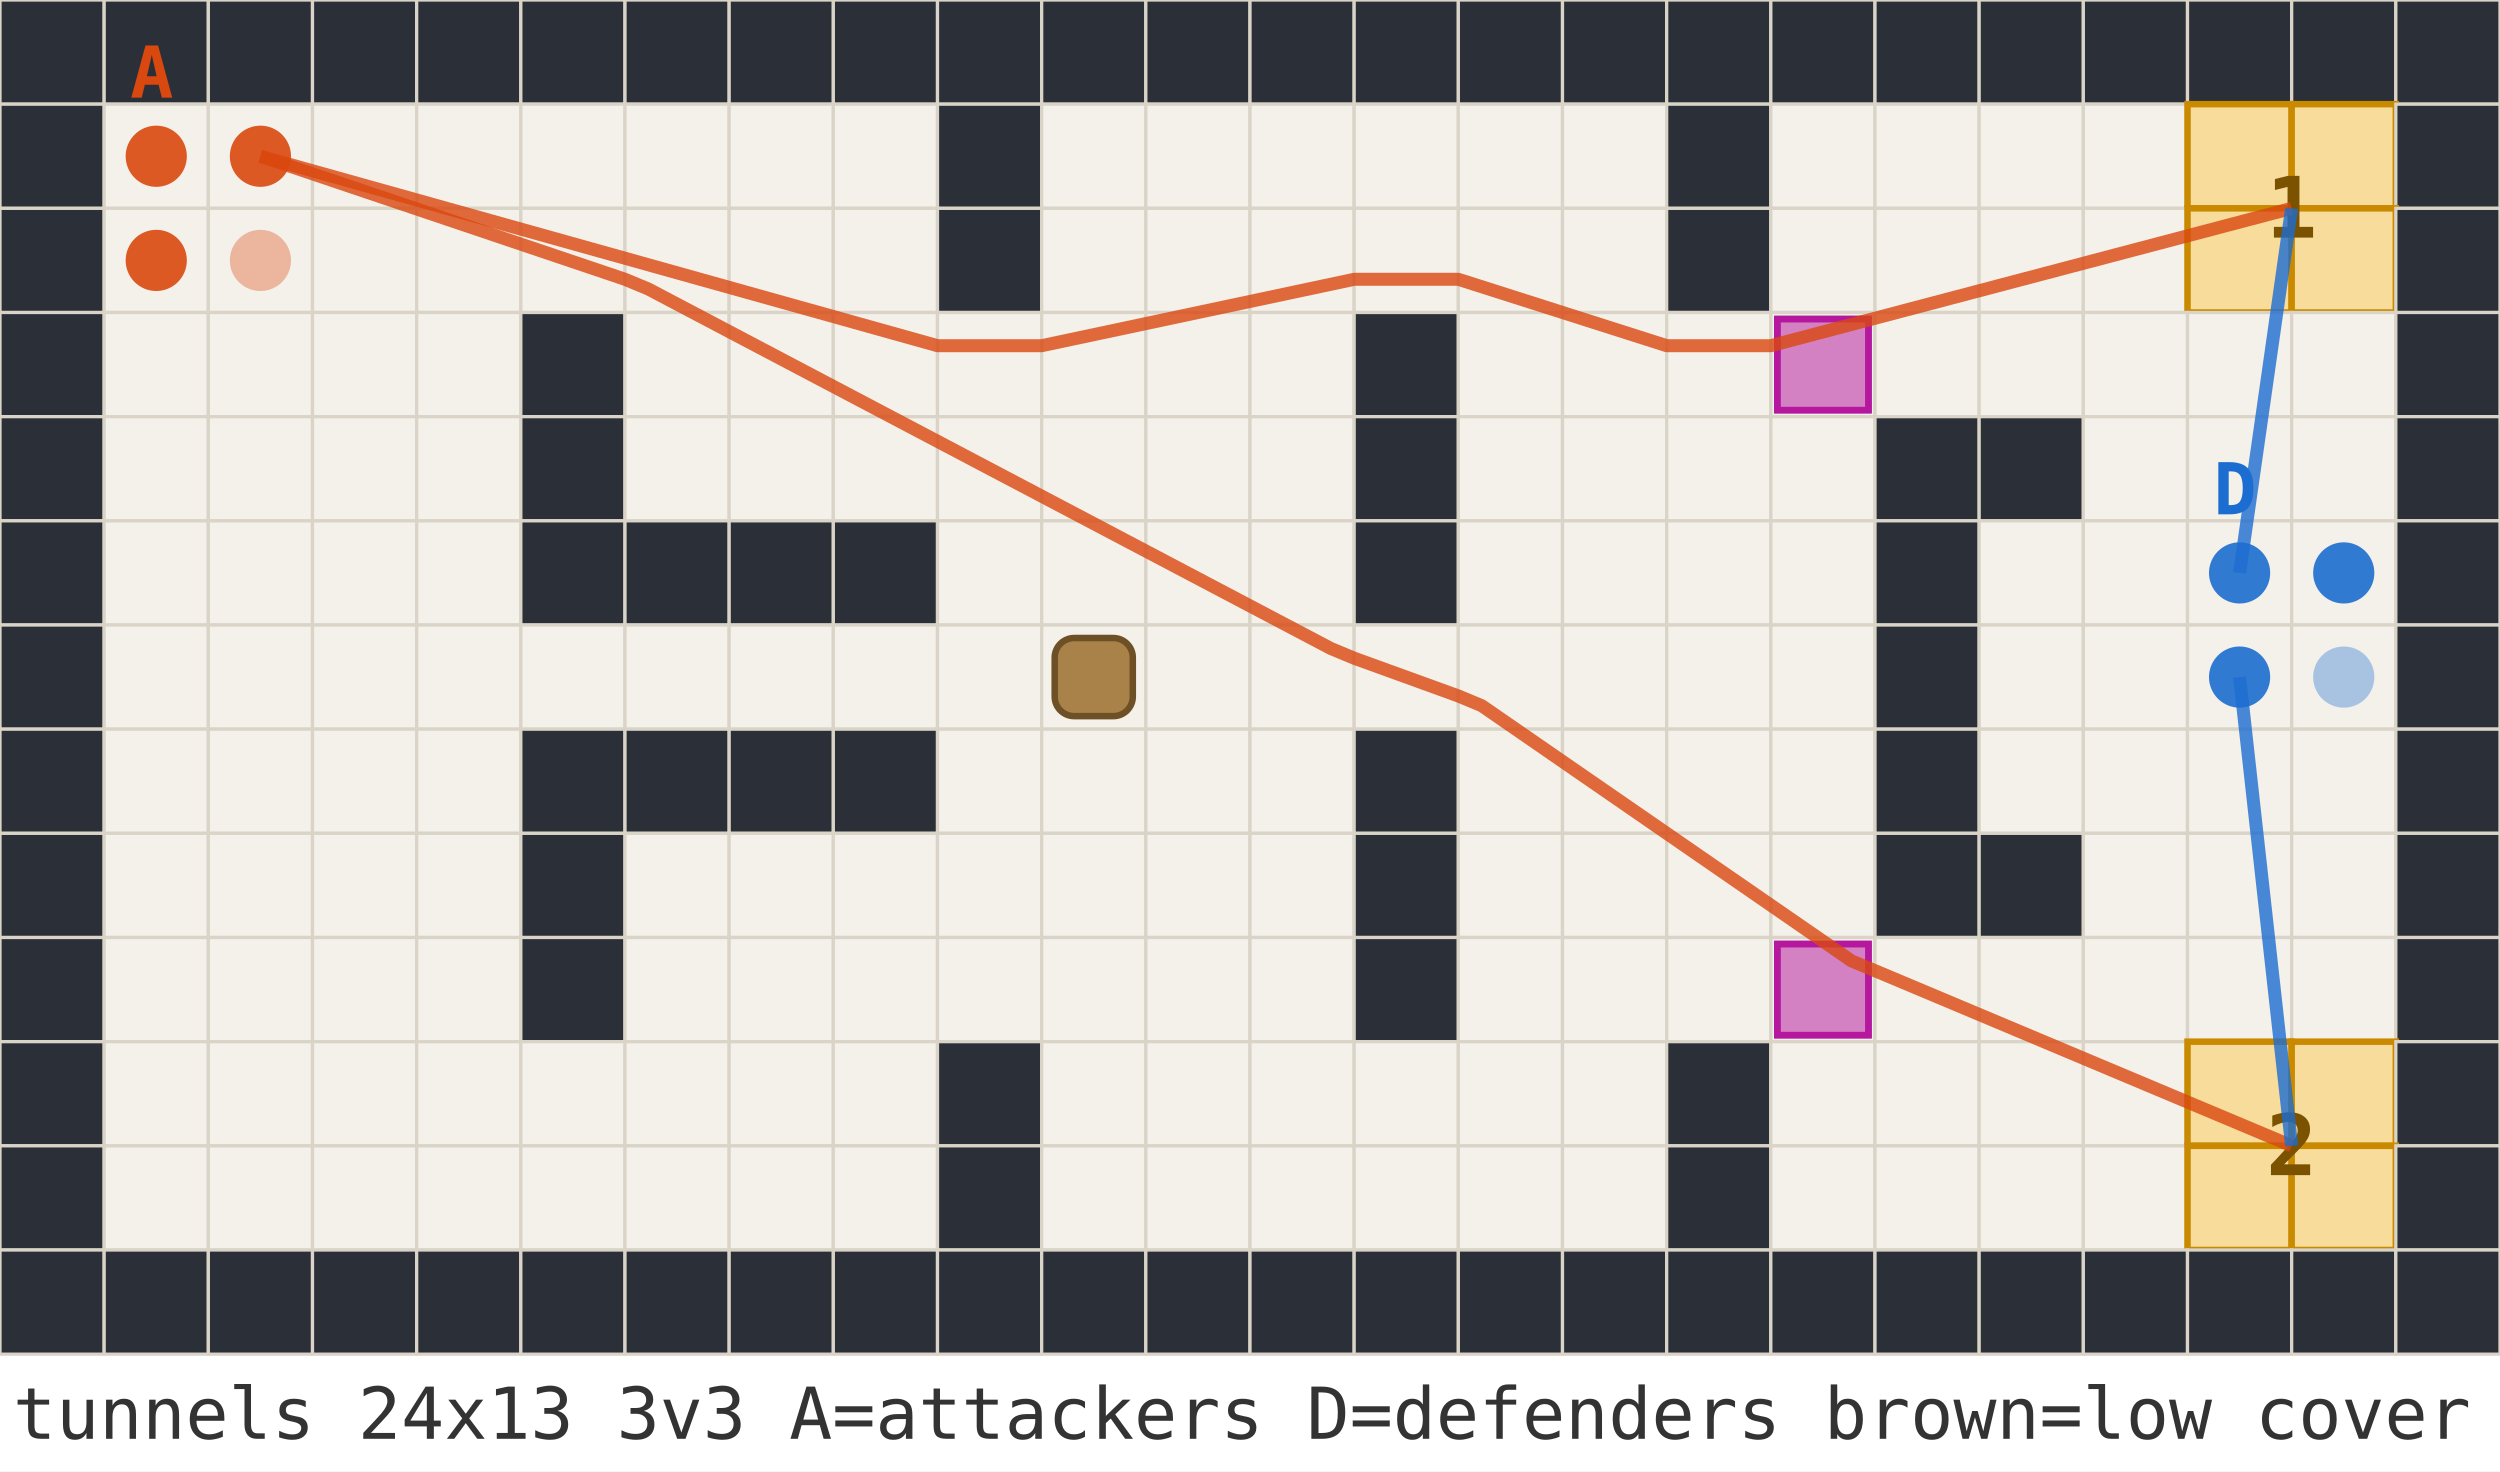
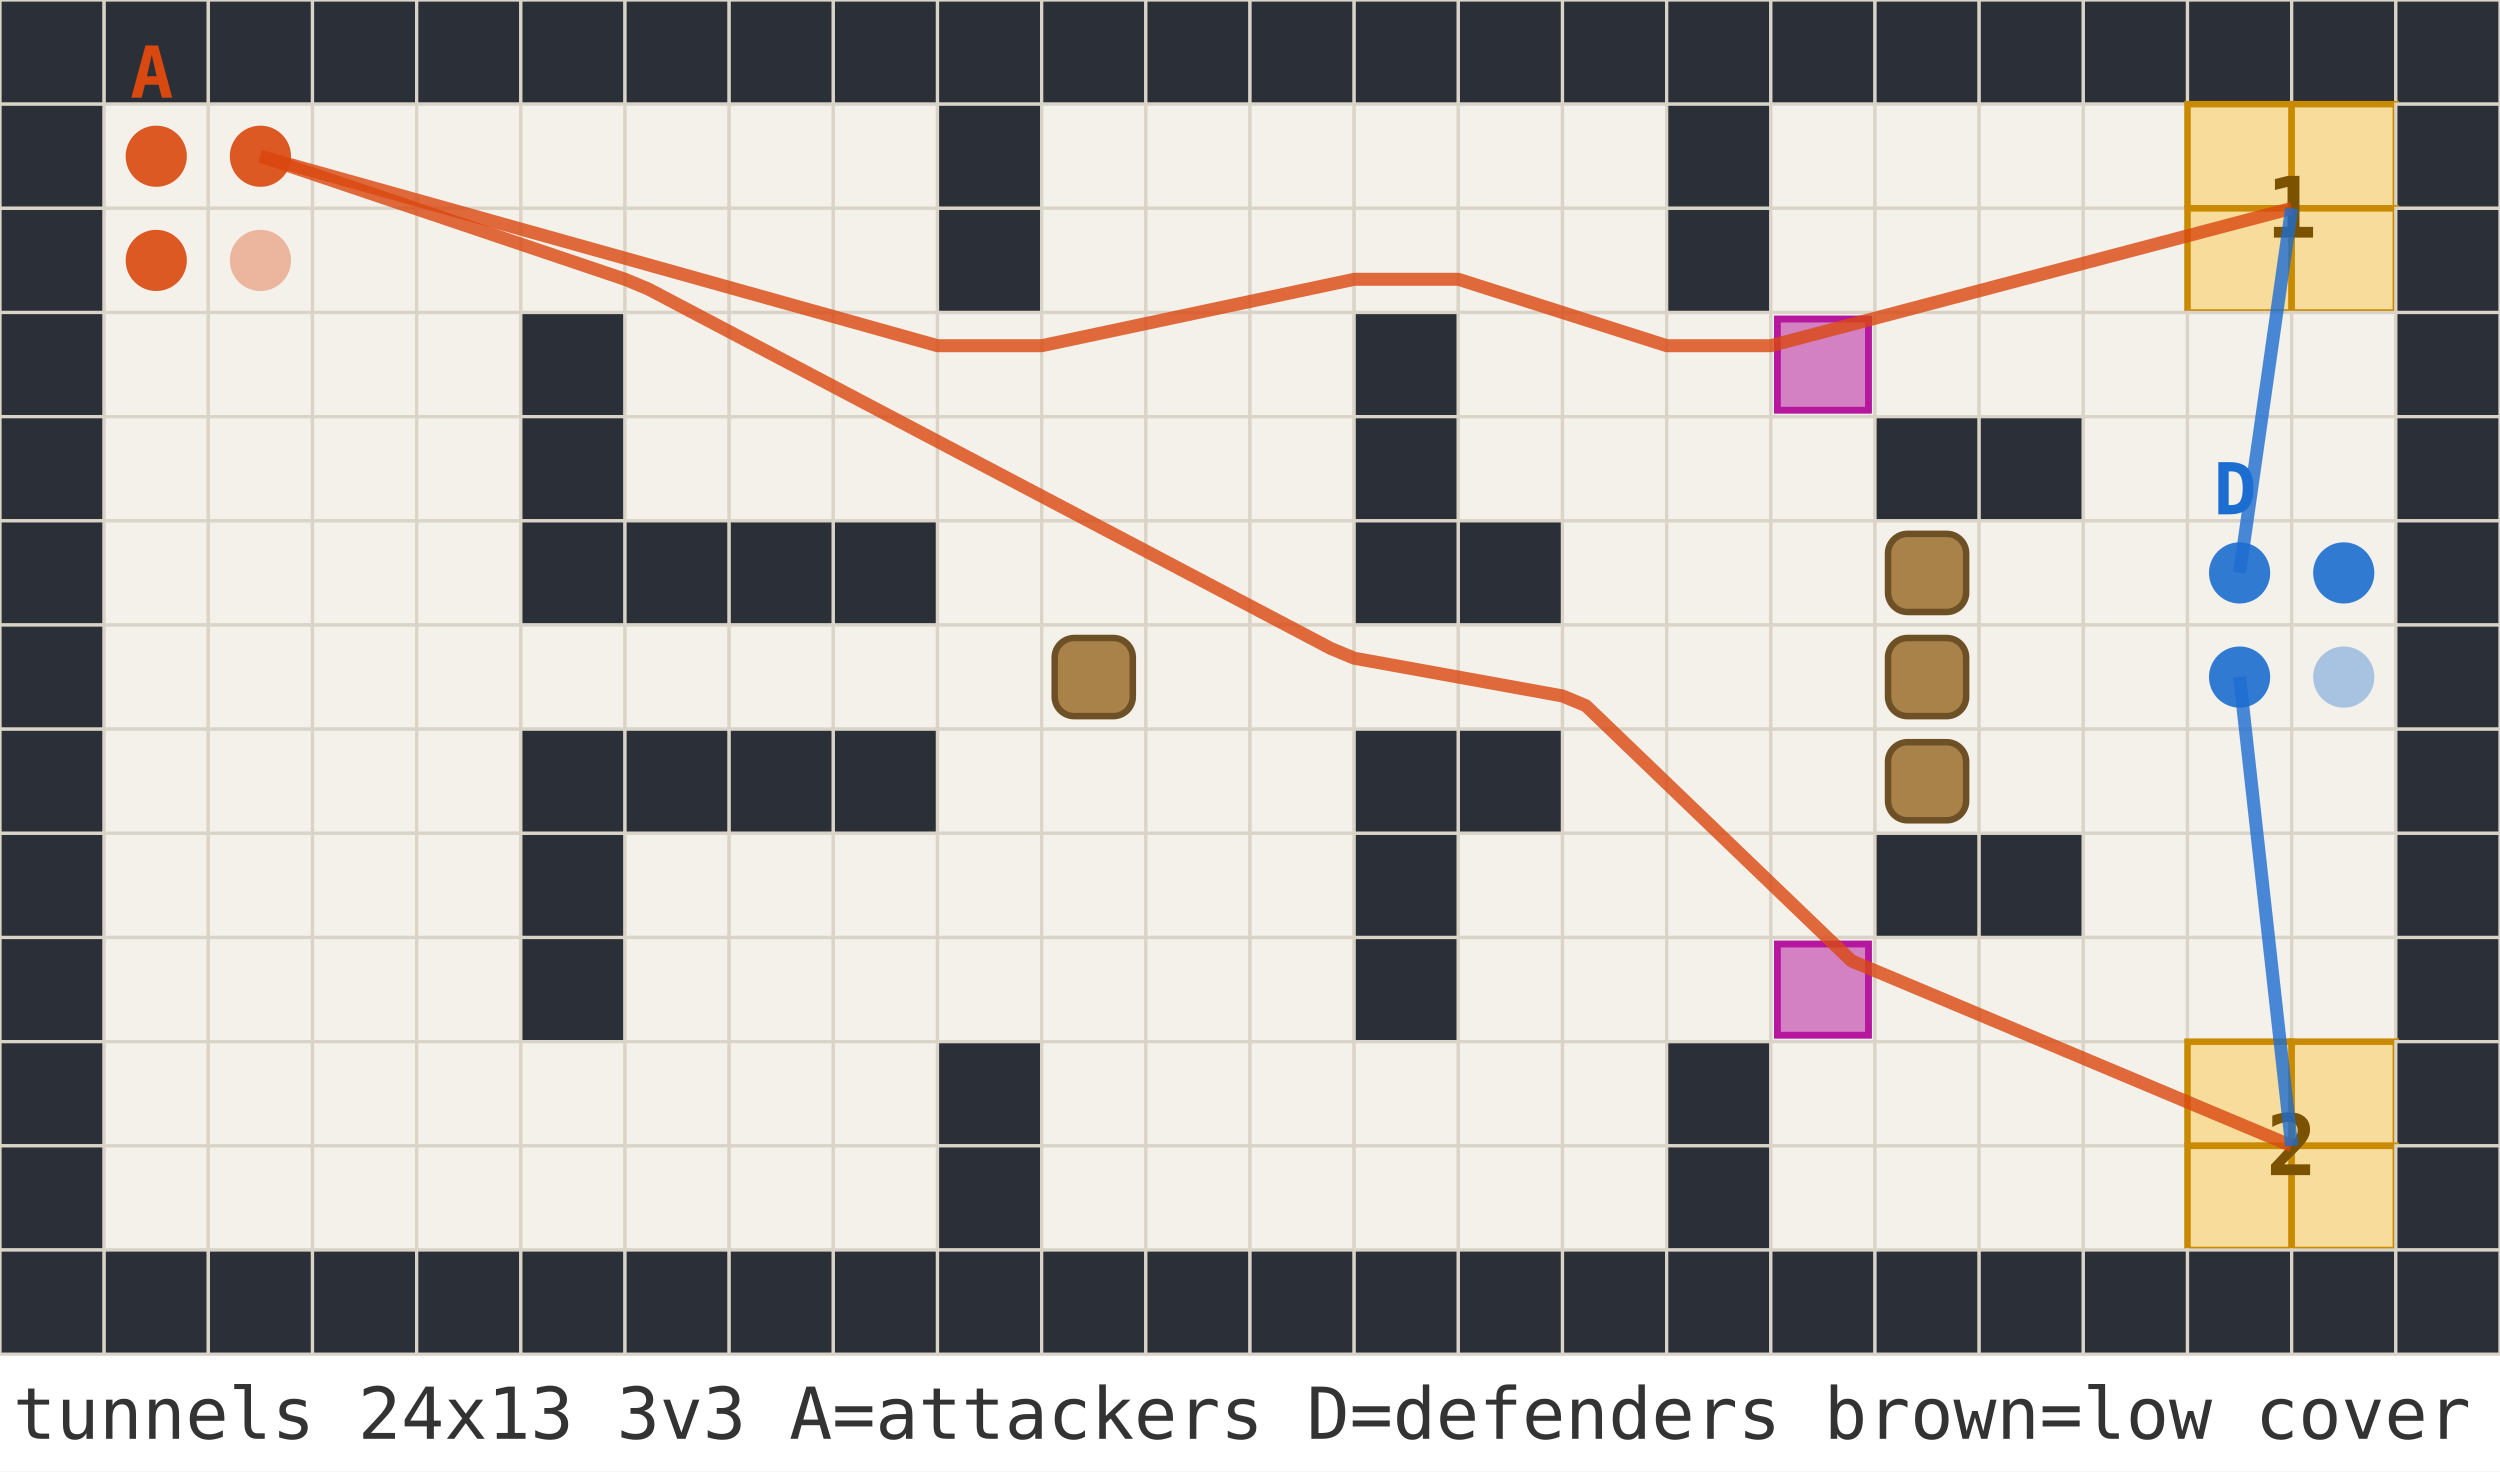
<svg xmlns="http://www.w3.org/2000/svg" viewBox="0 0 384 226" width="384" height="226" font-family="monospace">
  <rect width="384" height="226" fill="#ffffff" />
  <rect x="0" y="0" width="16" height="16" fill="#2b3038" stroke="#d9d4c7" stroke-width="0.5" />
  <rect x="16" y="0" width="16" height="16" fill="#2b3038" stroke="#d9d4c7" stroke-width="0.5" />
  <rect x="32" y="0" width="16" height="16" fill="#2b3038" stroke="#d9d4c7" stroke-width="0.5" />
  <rect x="48" y="0" width="16" height="16" fill="#2b3038" stroke="#d9d4c7" stroke-width="0.5" />
  <rect x="64" y="0" width="16" height="16" fill="#2b3038" stroke="#d9d4c7" stroke-width="0.5" />
  <rect x="80" y="0" width="16" height="16" fill="#2b3038" stroke="#d9d4c7" stroke-width="0.5" />
  <rect x="96" y="0" width="16" height="16" fill="#2b3038" stroke="#d9d4c7" stroke-width="0.5" />
  <rect x="112" y="0" width="16" height="16" fill="#2b3038" stroke="#d9d4c7" stroke-width="0.5" />
  <rect x="128" y="0" width="16" height="16" fill="#2b3038" stroke="#d9d4c7" stroke-width="0.5" />
  <rect x="144" y="0" width="16" height="16" fill="#2b3038" stroke="#d9d4c7" stroke-width="0.5" />
  <rect x="160" y="0" width="16" height="16" fill="#2b3038" stroke="#d9d4c7" stroke-width="0.5" />
  <rect x="176" y="0" width="16" height="16" fill="#2b3038" stroke="#d9d4c7" stroke-width="0.5" />
  <rect x="192" y="0" width="16" height="16" fill="#2b3038" stroke="#d9d4c7" stroke-width="0.5" />
  <rect x="208" y="0" width="16" height="16" fill="#2b3038" stroke="#d9d4c7" stroke-width="0.5" />
  <rect x="224" y="0" width="16" height="16" fill="#2b3038" stroke="#d9d4c7" stroke-width="0.5" />
  <rect x="240" y="0" width="16" height="16" fill="#2b3038" stroke="#d9d4c7" stroke-width="0.5" />
  <rect x="256" y="0" width="16" height="16" fill="#2b3038" stroke="#d9d4c7" stroke-width="0.5" />
  <rect x="272" y="0" width="16" height="16" fill="#2b3038" stroke="#d9d4c7" stroke-width="0.5" />
  <rect x="288" y="0" width="16" height="16" fill="#2b3038" stroke="#d9d4c7" stroke-width="0.5" />
  <rect x="304" y="0" width="16" height="16" fill="#2b3038" stroke="#d9d4c7" stroke-width="0.5" />
  <rect x="320" y="0" width="16" height="16" fill="#2b3038" stroke="#d9d4c7" stroke-width="0.5" />
  <rect x="336" y="0" width="16" height="16" fill="#2b3038" stroke="#d9d4c7" stroke-width="0.5" />
  <rect x="352" y="0" width="16" height="16" fill="#2b3038" stroke="#d9d4c7" stroke-width="0.5" />
  <rect x="368" y="0" width="16" height="16" fill="#2b3038" stroke="#d9d4c7" stroke-width="0.5" />
  <rect x="0" y="16" width="16" height="16" fill="#2b3038" stroke="#d9d4c7" stroke-width="0.5" />
  <rect x="16" y="16" width="16" height="16" fill="#f4f1ea" stroke="#d9d4c7" stroke-width="0.5" />
  <rect x="32" y="16" width="16" height="16" fill="#f4f1ea" stroke="#d9d4c7" stroke-width="0.5" />
  <rect x="48" y="16" width="16" height="16" fill="#f4f1ea" stroke="#d9d4c7" stroke-width="0.5" />
  <rect x="64" y="16" width="16" height="16" fill="#f4f1ea" stroke="#d9d4c7" stroke-width="0.5" />
  <rect x="80" y="16" width="16" height="16" fill="#f4f1ea" stroke="#d9d4c7" stroke-width="0.5" />
  <rect x="96" y="16" width="16" height="16" fill="#f4f1ea" stroke="#d9d4c7" stroke-width="0.5" />
  <rect x="112" y="16" width="16" height="16" fill="#f4f1ea" stroke="#d9d4c7" stroke-width="0.5" />
  <rect x="128" y="16" width="16" height="16" fill="#f4f1ea" stroke="#d9d4c7" stroke-width="0.5" />
  <rect x="144" y="16" width="16" height="16" fill="#2b3038" stroke="#d9d4c7" stroke-width="0.5" />
  <rect x="160" y="16" width="16" height="16" fill="#f4f1ea" stroke="#d9d4c7" stroke-width="0.5" />
  <rect x="176" y="16" width="16" height="16" fill="#f4f1ea" stroke="#d9d4c7" stroke-width="0.5" />
  <rect x="192" y="16" width="16" height="16" fill="#f4f1ea" stroke="#d9d4c7" stroke-width="0.5" />
  <rect x="208" y="16" width="16" height="16" fill="#f4f1ea" stroke="#d9d4c7" stroke-width="0.5" />
  <rect x="224" y="16" width="16" height="16" fill="#f4f1ea" stroke="#d9d4c7" stroke-width="0.5" />
  <rect x="240" y="16" width="16" height="16" fill="#f4f1ea" stroke="#d9d4c7" stroke-width="0.5" />
  <rect x="256" y="16" width="16" height="16" fill="#2b3038" stroke="#d9d4c7" stroke-width="0.5" />
  <rect x="272" y="16" width="16" height="16" fill="#f4f1ea" stroke="#d9d4c7" stroke-width="0.5" />
  <rect x="288" y="16" width="16" height="16" fill="#f4f1ea" stroke="#d9d4c7" stroke-width="0.5" />
  <rect x="304" y="16" width="16" height="16" fill="#f4f1ea" stroke="#d9d4c7" stroke-width="0.5" />
  <rect x="320" y="16" width="16" height="16" fill="#f4f1ea" stroke="#d9d4c7" stroke-width="0.5" />
  <rect x="336" y="16" width="16" height="16" fill="#f7dc9c" stroke="#d9d4c7" stroke-width="0.5" />
  <rect x="336" y="16" width="16" height="16" fill="none" stroke="#c98a00" stroke-width="1" />
  <rect x="352" y="16" width="16" height="16" fill="#f7dc9c" stroke="#d9d4c7" stroke-width="0.5" />
  <rect x="352" y="16" width="16" height="16" fill="none" stroke="#c98a00" stroke-width="1" />
  <rect x="368" y="16" width="16" height="16" fill="#2b3038" stroke="#d9d4c7" stroke-width="0.5" />
  <rect x="0" y="32" width="16" height="16" fill="#2b3038" stroke="#d9d4c7" stroke-width="0.5" />
  <rect x="16" y="32" width="16" height="16" fill="#f4f1ea" stroke="#d9d4c7" stroke-width="0.5" />
  <rect x="32" y="32" width="16" height="16" fill="#f4f1ea" stroke="#d9d4c7" stroke-width="0.5" />
  <rect x="48" y="32" width="16" height="16" fill="#f4f1ea" stroke="#d9d4c7" stroke-width="0.5" />
  <rect x="64" y="32" width="16" height="16" fill="#f4f1ea" stroke="#d9d4c7" stroke-width="0.5" />
  <rect x="80" y="32" width="16" height="16" fill="#f4f1ea" stroke="#d9d4c7" stroke-width="0.5" />
  <rect x="96" y="32" width="16" height="16" fill="#f4f1ea" stroke="#d9d4c7" stroke-width="0.5" />
  <rect x="112" y="32" width="16" height="16" fill="#f4f1ea" stroke="#d9d4c7" stroke-width="0.5" />
  <rect x="128" y="32" width="16" height="16" fill="#f4f1ea" stroke="#d9d4c7" stroke-width="0.5" />
  <rect x="144" y="32" width="16" height="16" fill="#2b3038" stroke="#d9d4c7" stroke-width="0.5" />
  <rect x="160" y="32" width="16" height="16" fill="#f4f1ea" stroke="#d9d4c7" stroke-width="0.5" />
  <rect x="176" y="32" width="16" height="16" fill="#f4f1ea" stroke="#d9d4c7" stroke-width="0.5" />
  <rect x="192" y="32" width="16" height="16" fill="#f4f1ea" stroke="#d9d4c7" stroke-width="0.5" />
  <rect x="208" y="32" width="16" height="16" fill="#f4f1ea" stroke="#d9d4c7" stroke-width="0.5" />
  <rect x="224" y="32" width="16" height="16" fill="#f4f1ea" stroke="#d9d4c7" stroke-width="0.5" />
  <rect x="240" y="32" width="16" height="16" fill="#f4f1ea" stroke="#d9d4c7" stroke-width="0.5" />
  <rect x="256" y="32" width="16" height="16" fill="#2b3038" stroke="#d9d4c7" stroke-width="0.5" />
  <rect x="272" y="32" width="16" height="16" fill="#f4f1ea" stroke="#d9d4c7" stroke-width="0.5" />
  <rect x="288" y="32" width="16" height="16" fill="#f4f1ea" stroke="#d9d4c7" stroke-width="0.5" />
  <rect x="304" y="32" width="16" height="16" fill="#f4f1ea" stroke="#d9d4c7" stroke-width="0.5" />
  <rect x="320" y="32" width="16" height="16" fill="#f4f1ea" stroke="#d9d4c7" stroke-width="0.5" />
  <rect x="336" y="32" width="16" height="16" fill="#f7dc9c" stroke="#d9d4c7" stroke-width="0.5" />
  <rect x="336" y="32" width="16" height="16" fill="none" stroke="#c98a00" stroke-width="1" />
  <rect x="352" y="32" width="16" height="16" fill="#f7dc9c" stroke="#d9d4c7" stroke-width="0.5" />
  <rect x="352" y="32" width="16" height="16" fill="none" stroke="#c98a00" stroke-width="1" />
  <rect x="368" y="32" width="16" height="16" fill="#2b3038" stroke="#d9d4c7" stroke-width="0.5" />
  <rect x="0" y="48" width="16" height="16" fill="#2b3038" stroke="#d9d4c7" stroke-width="0.5" />
  <rect x="16" y="48" width="16" height="16" fill="#f4f1ea" stroke="#d9d4c7" stroke-width="0.5" />
  <rect x="32" y="48" width="16" height="16" fill="#f4f1ea" stroke="#d9d4c7" stroke-width="0.5" />
  <rect x="48" y="48" width="16" height="16" fill="#f4f1ea" stroke="#d9d4c7" stroke-width="0.5" />
  <rect x="64" y="48" width="16" height="16" fill="#f4f1ea" stroke="#d9d4c7" stroke-width="0.5" />
  <rect x="80" y="48" width="16" height="16" fill="#2b3038" stroke="#d9d4c7" stroke-width="0.5" />
  <rect x="96" y="48" width="16" height="16" fill="#f4f1ea" stroke="#d9d4c7" stroke-width="0.5" />
  <rect x="112" y="48" width="16" height="16" fill="#f4f1ea" stroke="#d9d4c7" stroke-width="0.5" />
  <rect x="128" y="48" width="16" height="16" fill="#f4f1ea" stroke="#d9d4c7" stroke-width="0.5" />
  <rect x="144" y="48" width="16" height="16" fill="#f4f1ea" stroke="#d9d4c7" stroke-width="0.5" />
  <rect x="160" y="48" width="16" height="16" fill="#f4f1ea" stroke="#d9d4c7" stroke-width="0.5" />
  <rect x="176" y="48" width="16" height="16" fill="#f4f1ea" stroke="#d9d4c7" stroke-width="0.5" />
  <rect x="192" y="48" width="16" height="16" fill="#f4f1ea" stroke="#d9d4c7" stroke-width="0.5" />
  <rect x="208" y="48" width="16" height="16" fill="#2b3038" stroke="#d9d4c7" stroke-width="0.5" />
  <rect x="224" y="48" width="16" height="16" fill="#f4f1ea" stroke="#d9d4c7" stroke-width="0.5" />
  <rect x="240" y="48" width="16" height="16" fill="#f4f1ea" stroke="#d9d4c7" stroke-width="0.5" />
  <rect x="256" y="48" width="16" height="16" fill="#f4f1ea" stroke="#d9d4c7" stroke-width="0.5" />
  <rect x="272" y="48" width="16" height="16" fill="#f4f1ea" stroke="#d9d4c7" stroke-width="0.5" />
  <rect x="288" y="48" width="16" height="16" fill="#f4f1ea" stroke="#d9d4c7" stroke-width="0.5" />
  <rect x="304" y="48" width="16" height="16" fill="#f4f1ea" stroke="#d9d4c7" stroke-width="0.5" />
  <rect x="320" y="48" width="16" height="16" fill="#f4f1ea" stroke="#d9d4c7" stroke-width="0.5" />
  <rect x="336" y="48" width="16" height="16" fill="#f4f1ea" stroke="#d9d4c7" stroke-width="0.5" />
  <rect x="352" y="48" width="16" height="16" fill="#f4f1ea" stroke="#d9d4c7" stroke-width="0.5" />
  <rect x="368" y="48" width="16" height="16" fill="#2b3038" stroke="#d9d4c7" stroke-width="0.5" />
  <rect x="0" y="64" width="16" height="16" fill="#2b3038" stroke="#d9d4c7" stroke-width="0.5" />
  <rect x="16" y="64" width="16" height="16" fill="#f4f1ea" stroke="#d9d4c7" stroke-width="0.5" />
  <rect x="32" y="64" width="16" height="16" fill="#f4f1ea" stroke="#d9d4c7" stroke-width="0.5" />
  <rect x="48" y="64" width="16" height="16" fill="#f4f1ea" stroke="#d9d4c7" stroke-width="0.5" />
  <rect x="64" y="64" width="16" height="16" fill="#f4f1ea" stroke="#d9d4c7" stroke-width="0.5" />
  <rect x="80" y="64" width="16" height="16" fill="#2b3038" stroke="#d9d4c7" stroke-width="0.5" />
  <rect x="96" y="64" width="16" height="16" fill="#f4f1ea" stroke="#d9d4c7" stroke-width="0.5" />
  <rect x="112" y="64" width="16" height="16" fill="#f4f1ea" stroke="#d9d4c7" stroke-width="0.5" />
  <rect x="128" y="64" width="16" height="16" fill="#f4f1ea" stroke="#d9d4c7" stroke-width="0.5" />
  <rect x="144" y="64" width="16" height="16" fill="#f4f1ea" stroke="#d9d4c7" stroke-width="0.5" />
  <rect x="160" y="64" width="16" height="16" fill="#f4f1ea" stroke="#d9d4c7" stroke-width="0.5" />
  <rect x="176" y="64" width="16" height="16" fill="#f4f1ea" stroke="#d9d4c7" stroke-width="0.5" />
  <rect x="192" y="64" width="16" height="16" fill="#f4f1ea" stroke="#d9d4c7" stroke-width="0.5" />
  <rect x="208" y="64" width="16" height="16" fill="#2b3038" stroke="#d9d4c7" stroke-width="0.5" />
  <rect x="224" y="64" width="16" height="16" fill="#f4f1ea" stroke="#d9d4c7" stroke-width="0.5" />
  <rect x="240" y="64" width="16" height="16" fill="#f4f1ea" stroke="#d9d4c7" stroke-width="0.5" />
  <rect x="256" y="64" width="16" height="16" fill="#f4f1ea" stroke="#d9d4c7" stroke-width="0.5" />
  <rect x="272" y="64" width="16" height="16" fill="#f4f1ea" stroke="#d9d4c7" stroke-width="0.5" />
  <rect x="288" y="64" width="16" height="16" fill="#2b3038" stroke="#d9d4c7" stroke-width="0.5" />
  <rect x="304" y="64" width="16" height="16" fill="#2b3038" stroke="#d9d4c7" stroke-width="0.5" />
  <rect x="320" y="64" width="16" height="16" fill="#f4f1ea" stroke="#d9d4c7" stroke-width="0.5" />
  <rect x="336" y="64" width="16" height="16" fill="#f4f1ea" stroke="#d9d4c7" stroke-width="0.5" />
  <rect x="352" y="64" width="16" height="16" fill="#f4f1ea" stroke="#d9d4c7" stroke-width="0.5" />
  <rect x="368" y="64" width="16" height="16" fill="#2b3038" stroke="#d9d4c7" stroke-width="0.5" />
  <rect x="0" y="80" width="16" height="16" fill="#2b3038" stroke="#d9d4c7" stroke-width="0.5" />
  <rect x="16" y="80" width="16" height="16" fill="#f4f1ea" stroke="#d9d4c7" stroke-width="0.5" />
  <rect x="32" y="80" width="16" height="16" fill="#f4f1ea" stroke="#d9d4c7" stroke-width="0.5" />
  <rect x="48" y="80" width="16" height="16" fill="#f4f1ea" stroke="#d9d4c7" stroke-width="0.5" />
  <rect x="64" y="80" width="16" height="16" fill="#f4f1ea" stroke="#d9d4c7" stroke-width="0.5" />
  <rect x="80" y="80" width="16" height="16" fill="#2b3038" stroke="#d9d4c7" stroke-width="0.5" />
  <rect x="96" y="80" width="16" height="16" fill="#2b3038" stroke="#d9d4c7" stroke-width="0.5" />
  <rect x="112" y="80" width="16" height="16" fill="#2b3038" stroke="#d9d4c7" stroke-width="0.5" />
  <rect x="128" y="80" width="16" height="16" fill="#2b3038" stroke="#d9d4c7" stroke-width="0.5" />
  <rect x="144" y="80" width="16" height="16" fill="#f4f1ea" stroke="#d9d4c7" stroke-width="0.5" />
  <rect x="160" y="80" width="16" height="16" fill="#f4f1ea" stroke="#d9d4c7" stroke-width="0.5" />
  <rect x="176" y="80" width="16" height="16" fill="#f4f1ea" stroke="#d9d4c7" stroke-width="0.5" />
  <rect x="192" y="80" width="16" height="16" fill="#f4f1ea" stroke="#d9d4c7" stroke-width="0.5" />
  <rect x="208" y="80" width="16" height="16" fill="#2b3038" stroke="#d9d4c7" stroke-width="0.5" />
-   <rect x="224" y="80" width="16" height="16" fill="#f4f1ea" stroke="#d9d4c7" stroke-width="0.5" />
+   <rect x="224" y="80" width="16" height="16" fill="#2b3038" stroke="#d9d4c7" stroke-width="0.5" />
  <rect x="240" y="80" width="16" height="16" fill="#f4f1ea" stroke="#d9d4c7" stroke-width="0.5" />
  <rect x="256" y="80" width="16" height="16" fill="#f4f1ea" stroke="#d9d4c7" stroke-width="0.5" />
  <rect x="272" y="80" width="16" height="16" fill="#f4f1ea" stroke="#d9d4c7" stroke-width="0.5" />
-   <rect x="288" y="80" width="16" height="16" fill="#2b3038" stroke="#d9d4c7" stroke-width="0.5" />
+   <rect x="288" y="80" width="16" height="16" fill="#f4f1ea" stroke="#d9d4c7" stroke-width="0.5" />
+   <rect x="290" y="82" width="12" height="12" rx="3" fill="#a9824a" stroke="#6e5026" stroke-width="1" />
  <rect x="304" y="80" width="16" height="16" fill="#f4f1ea" stroke="#d9d4c7" stroke-width="0.5" />
  <rect x="320" y="80" width="16" height="16" fill="#f4f1ea" stroke="#d9d4c7" stroke-width="0.5" />
  <rect x="336" y="80" width="16" height="16" fill="#f4f1ea" stroke="#d9d4c7" stroke-width="0.5" />
  <rect x="352" y="80" width="16" height="16" fill="#f4f1ea" stroke="#d9d4c7" stroke-width="0.5" />
  <rect x="368" y="80" width="16" height="16" fill="#2b3038" stroke="#d9d4c7" stroke-width="0.5" />
  <rect x="0" y="96" width="16" height="16" fill="#2b3038" stroke="#d9d4c7" stroke-width="0.5" />
  <rect x="16" y="96" width="16" height="16" fill="#f4f1ea" stroke="#d9d4c7" stroke-width="0.5" />
  <rect x="32" y="96" width="16" height="16" fill="#f4f1ea" stroke="#d9d4c7" stroke-width="0.5" />
  <rect x="48" y="96" width="16" height="16" fill="#f4f1ea" stroke="#d9d4c7" stroke-width="0.5" />
  <rect x="64" y="96" width="16" height="16" fill="#f4f1ea" stroke="#d9d4c7" stroke-width="0.5" />
  <rect x="80" y="96" width="16" height="16" fill="#f4f1ea" stroke="#d9d4c7" stroke-width="0.5" />
  <rect x="96" y="96" width="16" height="16" fill="#f4f1ea" stroke="#d9d4c7" stroke-width="0.5" />
  <rect x="112" y="96" width="16" height="16" fill="#f4f1ea" stroke="#d9d4c7" stroke-width="0.5" />
  <rect x="128" y="96" width="16" height="16" fill="#f4f1ea" stroke="#d9d4c7" stroke-width="0.5" />
  <rect x="144" y="96" width="16" height="16" fill="#f4f1ea" stroke="#d9d4c7" stroke-width="0.5" />
  <rect x="160" y="96" width="16" height="16" fill="#f4f1ea" stroke="#d9d4c7" stroke-width="0.5" />
  <rect x="162" y="98" width="12" height="12" rx="3" fill="#a9824a" stroke="#6e5026" stroke-width="1" />
  <rect x="176" y="96" width="16" height="16" fill="#f4f1ea" stroke="#d9d4c7" stroke-width="0.5" />
  <rect x="192" y="96" width="16" height="16" fill="#f4f1ea" stroke="#d9d4c7" stroke-width="0.5" />
  <rect x="208" y="96" width="16" height="16" fill="#f4f1ea" stroke="#d9d4c7" stroke-width="0.5" />
  <rect x="224" y="96" width="16" height="16" fill="#f4f1ea" stroke="#d9d4c7" stroke-width="0.5" />
  <rect x="240" y="96" width="16" height="16" fill="#f4f1ea" stroke="#d9d4c7" stroke-width="0.5" />
  <rect x="256" y="96" width="16" height="16" fill="#f4f1ea" stroke="#d9d4c7" stroke-width="0.5" />
  <rect x="272" y="96" width="16" height="16" fill="#f4f1ea" stroke="#d9d4c7" stroke-width="0.5" />
-   <rect x="288" y="96" width="16" height="16" fill="#2b3038" stroke="#d9d4c7" stroke-width="0.5" />
+   <rect x="288" y="96" width="16" height="16" fill="#f4f1ea" stroke="#d9d4c7" stroke-width="0.5" />
+   <rect x="290" y="98" width="12" height="12" rx="3" fill="#a9824a" stroke="#6e5026" stroke-width="1" />
  <rect x="304" y="96" width="16" height="16" fill="#f4f1ea" stroke="#d9d4c7" stroke-width="0.5" />
  <rect x="320" y="96" width="16" height="16" fill="#f4f1ea" stroke="#d9d4c7" stroke-width="0.5" />
  <rect x="336" y="96" width="16" height="16" fill="#f4f1ea" stroke="#d9d4c7" stroke-width="0.5" />
  <rect x="352" y="96" width="16" height="16" fill="#f4f1ea" stroke="#d9d4c7" stroke-width="0.5" />
  <rect x="368" y="96" width="16" height="16" fill="#2b3038" stroke="#d9d4c7" stroke-width="0.5" />
  <rect x="0" y="112" width="16" height="16" fill="#2b3038" stroke="#d9d4c7" stroke-width="0.5" />
  <rect x="16" y="112" width="16" height="16" fill="#f4f1ea" stroke="#d9d4c7" stroke-width="0.5" />
  <rect x="32" y="112" width="16" height="16" fill="#f4f1ea" stroke="#d9d4c7" stroke-width="0.5" />
  <rect x="48" y="112" width="16" height="16" fill="#f4f1ea" stroke="#d9d4c7" stroke-width="0.5" />
  <rect x="64" y="112" width="16" height="16" fill="#f4f1ea" stroke="#d9d4c7" stroke-width="0.5" />
  <rect x="80" y="112" width="16" height="16" fill="#2b3038" stroke="#d9d4c7" stroke-width="0.5" />
  <rect x="96" y="112" width="16" height="16" fill="#2b3038" stroke="#d9d4c7" stroke-width="0.5" />
  <rect x="112" y="112" width="16" height="16" fill="#2b3038" stroke="#d9d4c7" stroke-width="0.5" />
  <rect x="128" y="112" width="16" height="16" fill="#2b3038" stroke="#d9d4c7" stroke-width="0.5" />
  <rect x="144" y="112" width="16" height="16" fill="#f4f1ea" stroke="#d9d4c7" stroke-width="0.5" />
  <rect x="160" y="112" width="16" height="16" fill="#f4f1ea" stroke="#d9d4c7" stroke-width="0.5" />
  <rect x="176" y="112" width="16" height="16" fill="#f4f1ea" stroke="#d9d4c7" stroke-width="0.5" />
  <rect x="192" y="112" width="16" height="16" fill="#f4f1ea" stroke="#d9d4c7" stroke-width="0.5" />
  <rect x="208" y="112" width="16" height="16" fill="#2b3038" stroke="#d9d4c7" stroke-width="0.5" />
-   <rect x="224" y="112" width="16" height="16" fill="#f4f1ea" stroke="#d9d4c7" stroke-width="0.5" />
+   <rect x="224" y="112" width="16" height="16" fill="#2b3038" stroke="#d9d4c7" stroke-width="0.5" />
  <rect x="240" y="112" width="16" height="16" fill="#f4f1ea" stroke="#d9d4c7" stroke-width="0.5" />
  <rect x="256" y="112" width="16" height="16" fill="#f4f1ea" stroke="#d9d4c7" stroke-width="0.5" />
  <rect x="272" y="112" width="16" height="16" fill="#f4f1ea" stroke="#d9d4c7" stroke-width="0.5" />
-   <rect x="288" y="112" width="16" height="16" fill="#2b3038" stroke="#d9d4c7" stroke-width="0.5" />
+   <rect x="288" y="112" width="16" height="16" fill="#f4f1ea" stroke="#d9d4c7" stroke-width="0.5" />
+   <rect x="290" y="114" width="12" height="12" rx="3" fill="#a9824a" stroke="#6e5026" stroke-width="1" />
  <rect x="304" y="112" width="16" height="16" fill="#f4f1ea" stroke="#d9d4c7" stroke-width="0.5" />
  <rect x="320" y="112" width="16" height="16" fill="#f4f1ea" stroke="#d9d4c7" stroke-width="0.5" />
  <rect x="336" y="112" width="16" height="16" fill="#f4f1ea" stroke="#d9d4c7" stroke-width="0.5" />
  <rect x="352" y="112" width="16" height="16" fill="#f4f1ea" stroke="#d9d4c7" stroke-width="0.5" />
  <rect x="368" y="112" width="16" height="16" fill="#2b3038" stroke="#d9d4c7" stroke-width="0.5" />
  <rect x="0" y="128" width="16" height="16" fill="#2b3038" stroke="#d9d4c7" stroke-width="0.5" />
  <rect x="16" y="128" width="16" height="16" fill="#f4f1ea" stroke="#d9d4c7" stroke-width="0.5" />
  <rect x="32" y="128" width="16" height="16" fill="#f4f1ea" stroke="#d9d4c7" stroke-width="0.5" />
  <rect x="48" y="128" width="16" height="16" fill="#f4f1ea" stroke="#d9d4c7" stroke-width="0.5" />
  <rect x="64" y="128" width="16" height="16" fill="#f4f1ea" stroke="#d9d4c7" stroke-width="0.5" />
  <rect x="80" y="128" width="16" height="16" fill="#2b3038" stroke="#d9d4c7" stroke-width="0.5" />
  <rect x="96" y="128" width="16" height="16" fill="#f4f1ea" stroke="#d9d4c7" stroke-width="0.5" />
  <rect x="112" y="128" width="16" height="16" fill="#f4f1ea" stroke="#d9d4c7" stroke-width="0.5" />
  <rect x="128" y="128" width="16" height="16" fill="#f4f1ea" stroke="#d9d4c7" stroke-width="0.5" />
  <rect x="144" y="128" width="16" height="16" fill="#f4f1ea" stroke="#d9d4c7" stroke-width="0.5" />
  <rect x="160" y="128" width="16" height="16" fill="#f4f1ea" stroke="#d9d4c7" stroke-width="0.5" />
  <rect x="176" y="128" width="16" height="16" fill="#f4f1ea" stroke="#d9d4c7" stroke-width="0.5" />
  <rect x="192" y="128" width="16" height="16" fill="#f4f1ea" stroke="#d9d4c7" stroke-width="0.5" />
  <rect x="208" y="128" width="16" height="16" fill="#2b3038" stroke="#d9d4c7" stroke-width="0.5" />
  <rect x="224" y="128" width="16" height="16" fill="#f4f1ea" stroke="#d9d4c7" stroke-width="0.5" />
  <rect x="240" y="128" width="16" height="16" fill="#f4f1ea" stroke="#d9d4c7" stroke-width="0.5" />
  <rect x="256" y="128" width="16" height="16" fill="#f4f1ea" stroke="#d9d4c7" stroke-width="0.5" />
  <rect x="272" y="128" width="16" height="16" fill="#f4f1ea" stroke="#d9d4c7" stroke-width="0.5" />
  <rect x="288" y="128" width="16" height="16" fill="#2b3038" stroke="#d9d4c7" stroke-width="0.5" />
  <rect x="304" y="128" width="16" height="16" fill="#2b3038" stroke="#d9d4c7" stroke-width="0.5" />
  <rect x="320" y="128" width="16" height="16" fill="#f4f1ea" stroke="#d9d4c7" stroke-width="0.5" />
  <rect x="336" y="128" width="16" height="16" fill="#f4f1ea" stroke="#d9d4c7" stroke-width="0.5" />
  <rect x="352" y="128" width="16" height="16" fill="#f4f1ea" stroke="#d9d4c7" stroke-width="0.5" />
  <rect x="368" y="128" width="16" height="16" fill="#2b3038" stroke="#d9d4c7" stroke-width="0.5" />
  <rect x="0" y="144" width="16" height="16" fill="#2b3038" stroke="#d9d4c7" stroke-width="0.5" />
  <rect x="16" y="144" width="16" height="16" fill="#f4f1ea" stroke="#d9d4c7" stroke-width="0.5" />
  <rect x="32" y="144" width="16" height="16" fill="#f4f1ea" stroke="#d9d4c7" stroke-width="0.5" />
  <rect x="48" y="144" width="16" height="16" fill="#f4f1ea" stroke="#d9d4c7" stroke-width="0.5" />
  <rect x="64" y="144" width="16" height="16" fill="#f4f1ea" stroke="#d9d4c7" stroke-width="0.5" />
  <rect x="80" y="144" width="16" height="16" fill="#2b3038" stroke="#d9d4c7" stroke-width="0.5" />
  <rect x="96" y="144" width="16" height="16" fill="#f4f1ea" stroke="#d9d4c7" stroke-width="0.5" />
  <rect x="112" y="144" width="16" height="16" fill="#f4f1ea" stroke="#d9d4c7" stroke-width="0.5" />
  <rect x="128" y="144" width="16" height="16" fill="#f4f1ea" stroke="#d9d4c7" stroke-width="0.5" />
  <rect x="144" y="144" width="16" height="16" fill="#f4f1ea" stroke="#d9d4c7" stroke-width="0.5" />
  <rect x="160" y="144" width="16" height="16" fill="#f4f1ea" stroke="#d9d4c7" stroke-width="0.5" />
  <rect x="176" y="144" width="16" height="16" fill="#f4f1ea" stroke="#d9d4c7" stroke-width="0.5" />
  <rect x="192" y="144" width="16" height="16" fill="#f4f1ea" stroke="#d9d4c7" stroke-width="0.5" />
  <rect x="208" y="144" width="16" height="16" fill="#2b3038" stroke="#d9d4c7" stroke-width="0.5" />
  <rect x="224" y="144" width="16" height="16" fill="#f4f1ea" stroke="#d9d4c7" stroke-width="0.5" />
  <rect x="240" y="144" width="16" height="16" fill="#f4f1ea" stroke="#d9d4c7" stroke-width="0.5" />
  <rect x="256" y="144" width="16" height="16" fill="#f4f1ea" stroke="#d9d4c7" stroke-width="0.5" />
  <rect x="272" y="144" width="16" height="16" fill="#f4f1ea" stroke="#d9d4c7" stroke-width="0.5" />
  <rect x="288" y="144" width="16" height="16" fill="#f4f1ea" stroke="#d9d4c7" stroke-width="0.5" />
  <rect x="304" y="144" width="16" height="16" fill="#f4f1ea" stroke="#d9d4c7" stroke-width="0.5" />
  <rect x="320" y="144" width="16" height="16" fill="#f4f1ea" stroke="#d9d4c7" stroke-width="0.5" />
  <rect x="336" y="144" width="16" height="16" fill="#f4f1ea" stroke="#d9d4c7" stroke-width="0.5" />
  <rect x="352" y="144" width="16" height="16" fill="#f4f1ea" stroke="#d9d4c7" stroke-width="0.5" />
  <rect x="368" y="144" width="16" height="16" fill="#2b3038" stroke="#d9d4c7" stroke-width="0.5" />
  <rect x="0" y="160" width="16" height="16" fill="#2b3038" stroke="#d9d4c7" stroke-width="0.5" />
  <rect x="16" y="160" width="16" height="16" fill="#f4f1ea" stroke="#d9d4c7" stroke-width="0.5" />
  <rect x="32" y="160" width="16" height="16" fill="#f4f1ea" stroke="#d9d4c7" stroke-width="0.5" />
  <rect x="48" y="160" width="16" height="16" fill="#f4f1ea" stroke="#d9d4c7" stroke-width="0.5" />
  <rect x="64" y="160" width="16" height="16" fill="#f4f1ea" stroke="#d9d4c7" stroke-width="0.5" />
  <rect x="80" y="160" width="16" height="16" fill="#f4f1ea" stroke="#d9d4c7" stroke-width="0.5" />
  <rect x="96" y="160" width="16" height="16" fill="#f4f1ea" stroke="#d9d4c7" stroke-width="0.5" />
  <rect x="112" y="160" width="16" height="16" fill="#f4f1ea" stroke="#d9d4c7" stroke-width="0.5" />
  <rect x="128" y="160" width="16" height="16" fill="#f4f1ea" stroke="#d9d4c7" stroke-width="0.5" />
  <rect x="144" y="160" width="16" height="16" fill="#2b3038" stroke="#d9d4c7" stroke-width="0.5" />
  <rect x="160" y="160" width="16" height="16" fill="#f4f1ea" stroke="#d9d4c7" stroke-width="0.5" />
  <rect x="176" y="160" width="16" height="16" fill="#f4f1ea" stroke="#d9d4c7" stroke-width="0.5" />
  <rect x="192" y="160" width="16" height="16" fill="#f4f1ea" stroke="#d9d4c7" stroke-width="0.5" />
  <rect x="208" y="160" width="16" height="16" fill="#f4f1ea" stroke="#d9d4c7" stroke-width="0.5" />
  <rect x="224" y="160" width="16" height="16" fill="#f4f1ea" stroke="#d9d4c7" stroke-width="0.5" />
  <rect x="240" y="160" width="16" height="16" fill="#f4f1ea" stroke="#d9d4c7" stroke-width="0.5" />
  <rect x="256" y="160" width="16" height="16" fill="#2b3038" stroke="#d9d4c7" stroke-width="0.5" />
  <rect x="272" y="160" width="16" height="16" fill="#f4f1ea" stroke="#d9d4c7" stroke-width="0.5" />
  <rect x="288" y="160" width="16" height="16" fill="#f4f1ea" stroke="#d9d4c7" stroke-width="0.5" />
  <rect x="304" y="160" width="16" height="16" fill="#f4f1ea" stroke="#d9d4c7" stroke-width="0.5" />
  <rect x="320" y="160" width="16" height="16" fill="#f4f1ea" stroke="#d9d4c7" stroke-width="0.5" />
  <rect x="336" y="160" width="16" height="16" fill="#f7dc9c" stroke="#d9d4c7" stroke-width="0.5" />
  <rect x="336" y="160" width="16" height="16" fill="none" stroke="#c98a00" stroke-width="1" />
  <rect x="352" y="160" width="16" height="16" fill="#f7dc9c" stroke="#d9d4c7" stroke-width="0.5" />
  <rect x="352" y="160" width="16" height="16" fill="none" stroke="#c98a00" stroke-width="1" />
  <rect x="368" y="160" width="16" height="16" fill="#2b3038" stroke="#d9d4c7" stroke-width="0.5" />
  <rect x="0" y="176" width="16" height="16" fill="#2b3038" stroke="#d9d4c7" stroke-width="0.5" />
  <rect x="16" y="176" width="16" height="16" fill="#f4f1ea" stroke="#d9d4c7" stroke-width="0.5" />
  <rect x="32" y="176" width="16" height="16" fill="#f4f1ea" stroke="#d9d4c7" stroke-width="0.5" />
  <rect x="48" y="176" width="16" height="16" fill="#f4f1ea" stroke="#d9d4c7" stroke-width="0.5" />
  <rect x="64" y="176" width="16" height="16" fill="#f4f1ea" stroke="#d9d4c7" stroke-width="0.5" />
  <rect x="80" y="176" width="16" height="16" fill="#f4f1ea" stroke="#d9d4c7" stroke-width="0.5" />
  <rect x="96" y="176" width="16" height="16" fill="#f4f1ea" stroke="#d9d4c7" stroke-width="0.5" />
  <rect x="112" y="176" width="16" height="16" fill="#f4f1ea" stroke="#d9d4c7" stroke-width="0.5" />
  <rect x="128" y="176" width="16" height="16" fill="#f4f1ea" stroke="#d9d4c7" stroke-width="0.5" />
  <rect x="144" y="176" width="16" height="16" fill="#2b3038" stroke="#d9d4c7" stroke-width="0.5" />
  <rect x="160" y="176" width="16" height="16" fill="#f4f1ea" stroke="#d9d4c7" stroke-width="0.5" />
  <rect x="176" y="176" width="16" height="16" fill="#f4f1ea" stroke="#d9d4c7" stroke-width="0.5" />
  <rect x="192" y="176" width="16" height="16" fill="#f4f1ea" stroke="#d9d4c7" stroke-width="0.5" />
  <rect x="208" y="176" width="16" height="16" fill="#f4f1ea" stroke="#d9d4c7" stroke-width="0.5" />
  <rect x="224" y="176" width="16" height="16" fill="#f4f1ea" stroke="#d9d4c7" stroke-width="0.5" />
  <rect x="240" y="176" width="16" height="16" fill="#f4f1ea" stroke="#d9d4c7" stroke-width="0.5" />
  <rect x="256" y="176" width="16" height="16" fill="#2b3038" stroke="#d9d4c7" stroke-width="0.5" />
  <rect x="272" y="176" width="16" height="16" fill="#f4f1ea" stroke="#d9d4c7" stroke-width="0.5" />
  <rect x="288" y="176" width="16" height="16" fill="#f4f1ea" stroke="#d9d4c7" stroke-width="0.5" />
  <rect x="304" y="176" width="16" height="16" fill="#f4f1ea" stroke="#d9d4c7" stroke-width="0.5" />
  <rect x="320" y="176" width="16" height="16" fill="#f4f1ea" stroke="#d9d4c7" stroke-width="0.5" />
  <rect x="336" y="176" width="16" height="16" fill="#f7dc9c" stroke="#d9d4c7" stroke-width="0.5" />
  <rect x="336" y="176" width="16" height="16" fill="none" stroke="#c98a00" stroke-width="1" />
  <rect x="352" y="176" width="16" height="16" fill="#f7dc9c" stroke="#d9d4c7" stroke-width="0.5" />
  <rect x="352" y="176" width="16" height="16" fill="none" stroke="#c98a00" stroke-width="1" />
  <rect x="368" y="176" width="16" height="16" fill="#2b3038" stroke="#d9d4c7" stroke-width="0.5" />
  <rect x="0" y="192" width="16" height="16" fill="#2b3038" stroke="#d9d4c7" stroke-width="0.5" />
  <rect x="16" y="192" width="16" height="16" fill="#2b3038" stroke="#d9d4c7" stroke-width="0.5" />
  <rect x="32" y="192" width="16" height="16" fill="#2b3038" stroke="#d9d4c7" stroke-width="0.5" />
  <rect x="48" y="192" width="16" height="16" fill="#2b3038" stroke="#d9d4c7" stroke-width="0.5" />
  <rect x="64" y="192" width="16" height="16" fill="#2b3038" stroke="#d9d4c7" stroke-width="0.5" />
  <rect x="80" y="192" width="16" height="16" fill="#2b3038" stroke="#d9d4c7" stroke-width="0.5" />
  <rect x="96" y="192" width="16" height="16" fill="#2b3038" stroke="#d9d4c7" stroke-width="0.5" />
  <rect x="112" y="192" width="16" height="16" fill="#2b3038" stroke="#d9d4c7" stroke-width="0.5" />
  <rect x="128" y="192" width="16" height="16" fill="#2b3038" stroke="#d9d4c7" stroke-width="0.5" />
  <rect x="144" y="192" width="16" height="16" fill="#2b3038" stroke="#d9d4c7" stroke-width="0.5" />
  <rect x="160" y="192" width="16" height="16" fill="#2b3038" stroke="#d9d4c7" stroke-width="0.5" />
  <rect x="176" y="192" width="16" height="16" fill="#2b3038" stroke="#d9d4c7" stroke-width="0.5" />
  <rect x="192" y="192" width="16" height="16" fill="#2b3038" stroke="#d9d4c7" stroke-width="0.5" />
  <rect x="208" y="192" width="16" height="16" fill="#2b3038" stroke="#d9d4c7" stroke-width="0.5" />
  <rect x="224" y="192" width="16" height="16" fill="#2b3038" stroke="#d9d4c7" stroke-width="0.5" />
  <rect x="240" y="192" width="16" height="16" fill="#2b3038" stroke="#d9d4c7" stroke-width="0.5" />
  <rect x="256" y="192" width="16" height="16" fill="#2b3038" stroke="#d9d4c7" stroke-width="0.5" />
  <rect x="272" y="192" width="16" height="16" fill="#2b3038" stroke="#d9d4c7" stroke-width="0.5" />
  <rect x="288" y="192" width="16" height="16" fill="#2b3038" stroke="#d9d4c7" stroke-width="0.5" />
  <rect x="304" y="192" width="16" height="16" fill="#2b3038" stroke="#d9d4c7" stroke-width="0.5" />
  <rect x="320" y="192" width="16" height="16" fill="#2b3038" stroke="#d9d4c7" stroke-width="0.5" />
  <rect x="336" y="192" width="16" height="16" fill="#2b3038" stroke="#d9d4c7" stroke-width="0.5" />
  <rect x="352" y="192" width="16" height="16" fill="#2b3038" stroke="#d9d4c7" stroke-width="0.5" />
  <rect x="368" y="192" width="16" height="16" fill="#2b3038" stroke="#d9d4c7" stroke-width="0.5" />
  <circle cx="24.0" cy="24.0" r="4.7" fill="#d9480f" fill-opacity="0.9" />
  <text x="20.0" y="15.0" font-size="11" font-weight="bold" fill="#d9480f">A</text>
  <circle cx="40.0" cy="24.0" r="4.7" fill="#d9480f" fill-opacity="0.9" />
  <circle cx="24.0" cy="40.0" r="4.7" fill="#d9480f" fill-opacity="0.9" />
  <circle cx="40.0" cy="40.0" r="4.7" fill="#d9480f" fill-opacity="0.35" />
  <circle cx="344.0" cy="88.0" r="4.7" fill="#1c6dd0" fill-opacity="0.9" />
  <text x="340.0" y="79.0" font-size="11" font-weight="bold" fill="#1c6dd0">D</text>
  <circle cx="360.0" cy="88.0" r="4.7" fill="#1c6dd0" fill-opacity="0.9" />
  <circle cx="344.0" cy="104.0" r="4.7" fill="#1c6dd0" fill-opacity="0.9" />
  <circle cx="360.0" cy="104.0" r="4.7" fill="#1c6dd0" fill-opacity="0.35" />
  <text x="352.0" y="36.5" font-size="13" font-weight="bold" text-anchor="middle" fill="#7a5200">1</text>
  <text x="352.0" y="180.5" font-size="13" font-weight="bold" text-anchor="middle" fill="#7a5200">2</text>
  <rect x="273" y="49" width="14" height="14" fill="#b5179e" fill-opacity="0.3" stroke="#b5179e" stroke-width="1" />
  <rect x="273" y="145" width="14" height="14" fill="#b5179e" fill-opacity="0.3" stroke="#b5179e" stroke-width="1" />
  <rect x="273" y="49" width="14" height="14" fill="#b5179e" fill-opacity="0.3" stroke="#b5179e" stroke-width="1" />
  <rect x="273" y="145" width="14" height="14" fill="#b5179e" fill-opacity="0.3" stroke="#b5179e" stroke-width="1" />
  <polyline points="40.0,24.0 144.0,53.1 160.0,53.1 208.0,42.9 224.0,42.9 256.0,53.1 272.0,53.1 352.0,32.0" fill="none" stroke="#d9480f" stroke-width="2" stroke-opacity="0.8" stroke-linejoin="round" />
  <polyline points="344.0,88.0 352.0,32.0" fill="none" stroke="#1c6dd0" stroke-width="2" stroke-opacity="0.8" stroke-linejoin="round" />
-   <polyline points="40.0,24.0 96.0,42.9 99.6,44.4 204.4,99.6 208.0,101.1 224.0,106.9 227.6,108.4 284.4,147.6 288.0,149.1 352.0,176.0" fill="none" stroke="#d9480f" stroke-width="2" stroke-opacity="0.8" stroke-linejoin="round" />
+   <polyline points="40.0,24.0 96.0,42.9 99.6,44.4 204.4,99.6 208.0,101.1 240.0,106.9 243.6,108.4 284.4,147.6 288.0,149.1 352.0,176.0" fill="none" stroke="#d9480f" stroke-width="2" stroke-opacity="0.8" stroke-linejoin="round" />
  <polyline points="344.0,104.0 352.0,176.0" fill="none" stroke="#1c6dd0" stroke-width="2" stroke-opacity="0.8" stroke-linejoin="round" />
  <text x="2" y="221" font-size="11" fill="#333">tunnels 24x13 3v3  A=attackers D=defenders  brown=low cover</text>
</svg>
